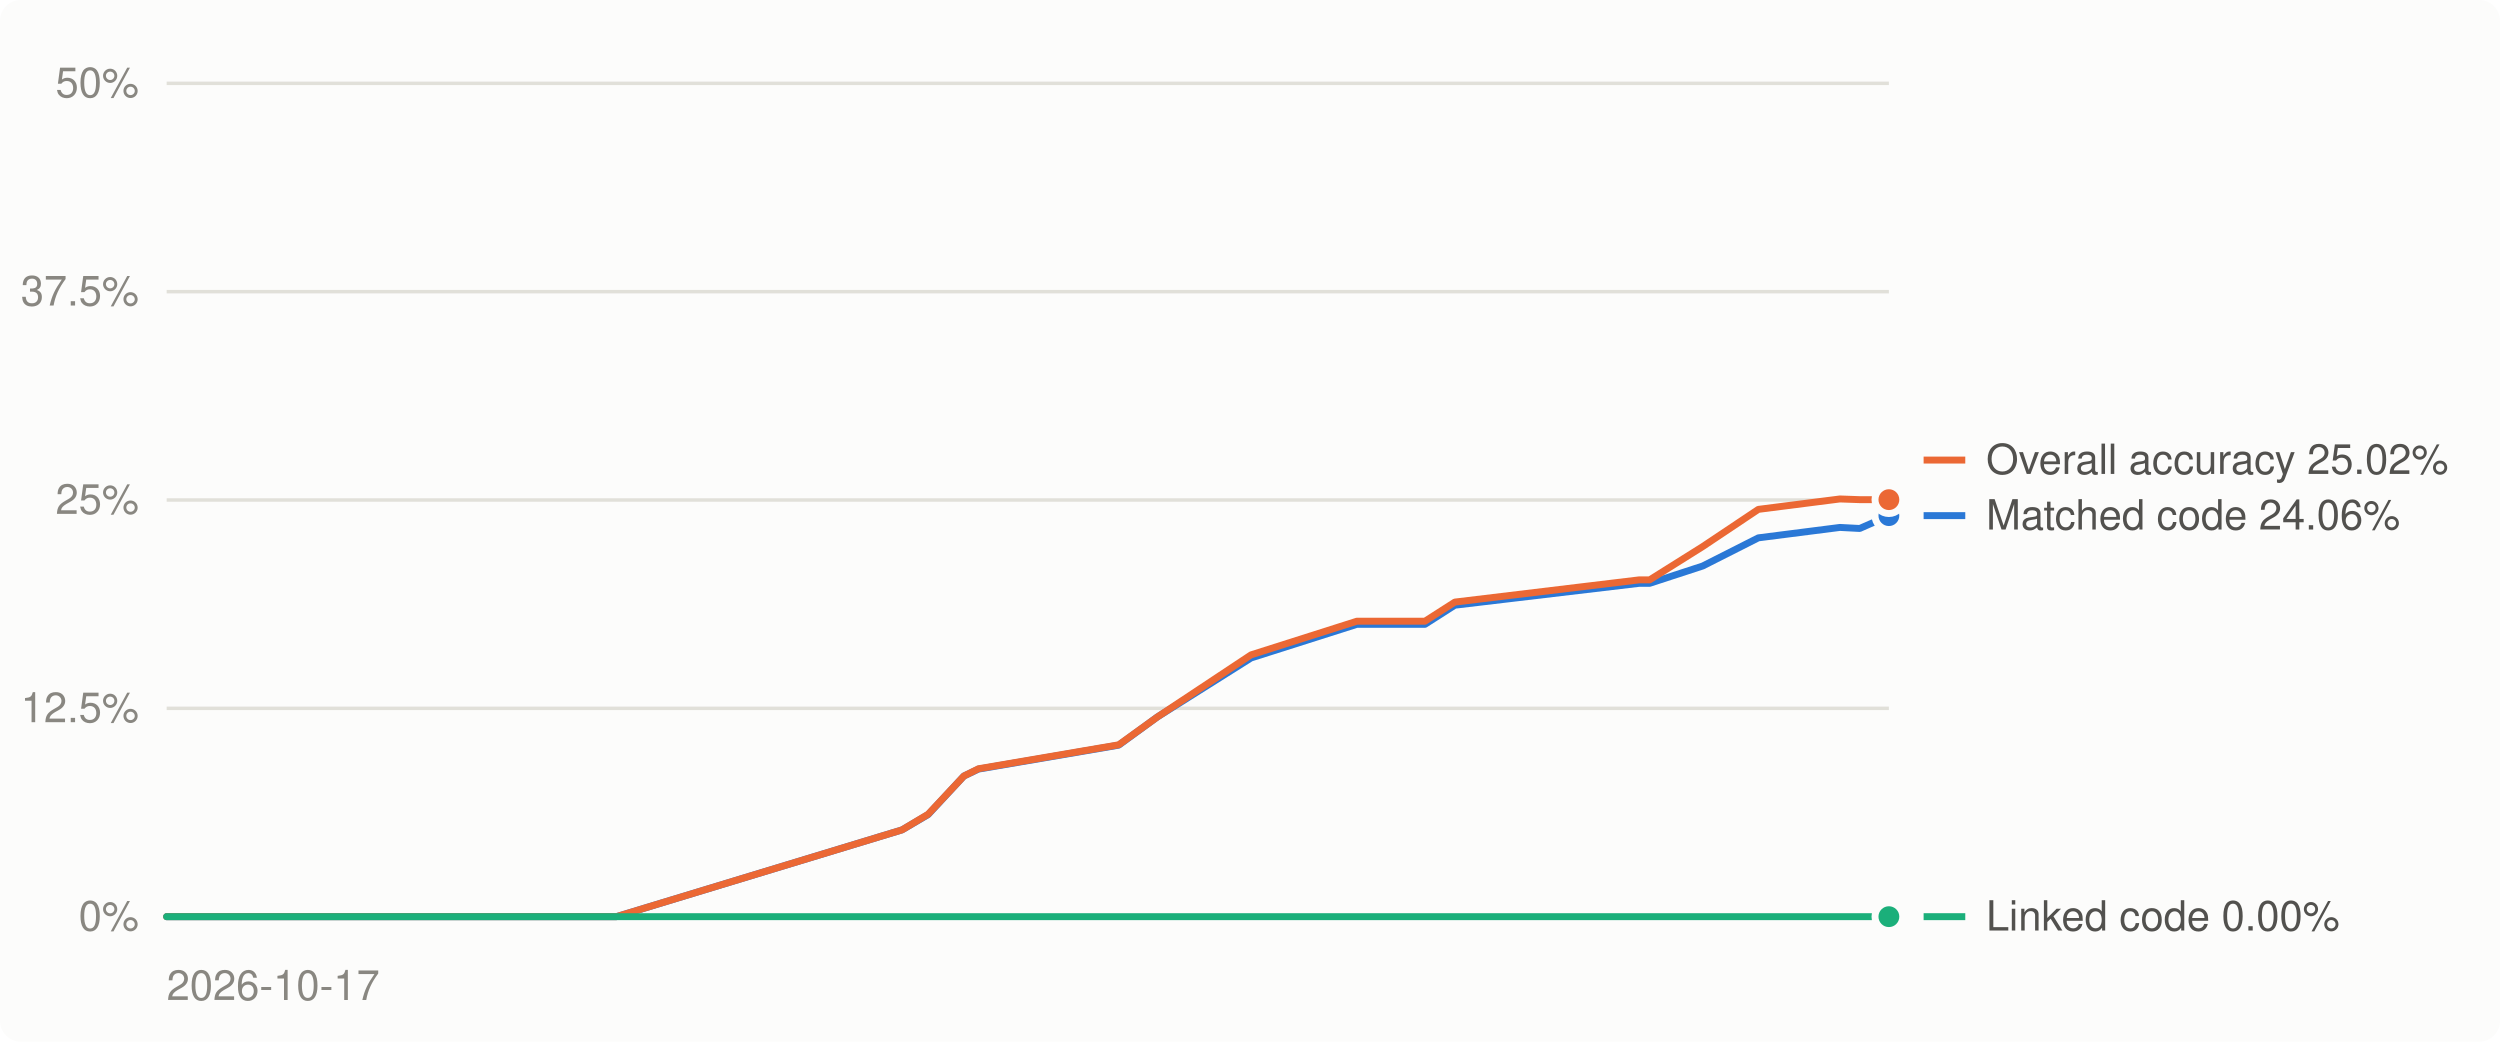
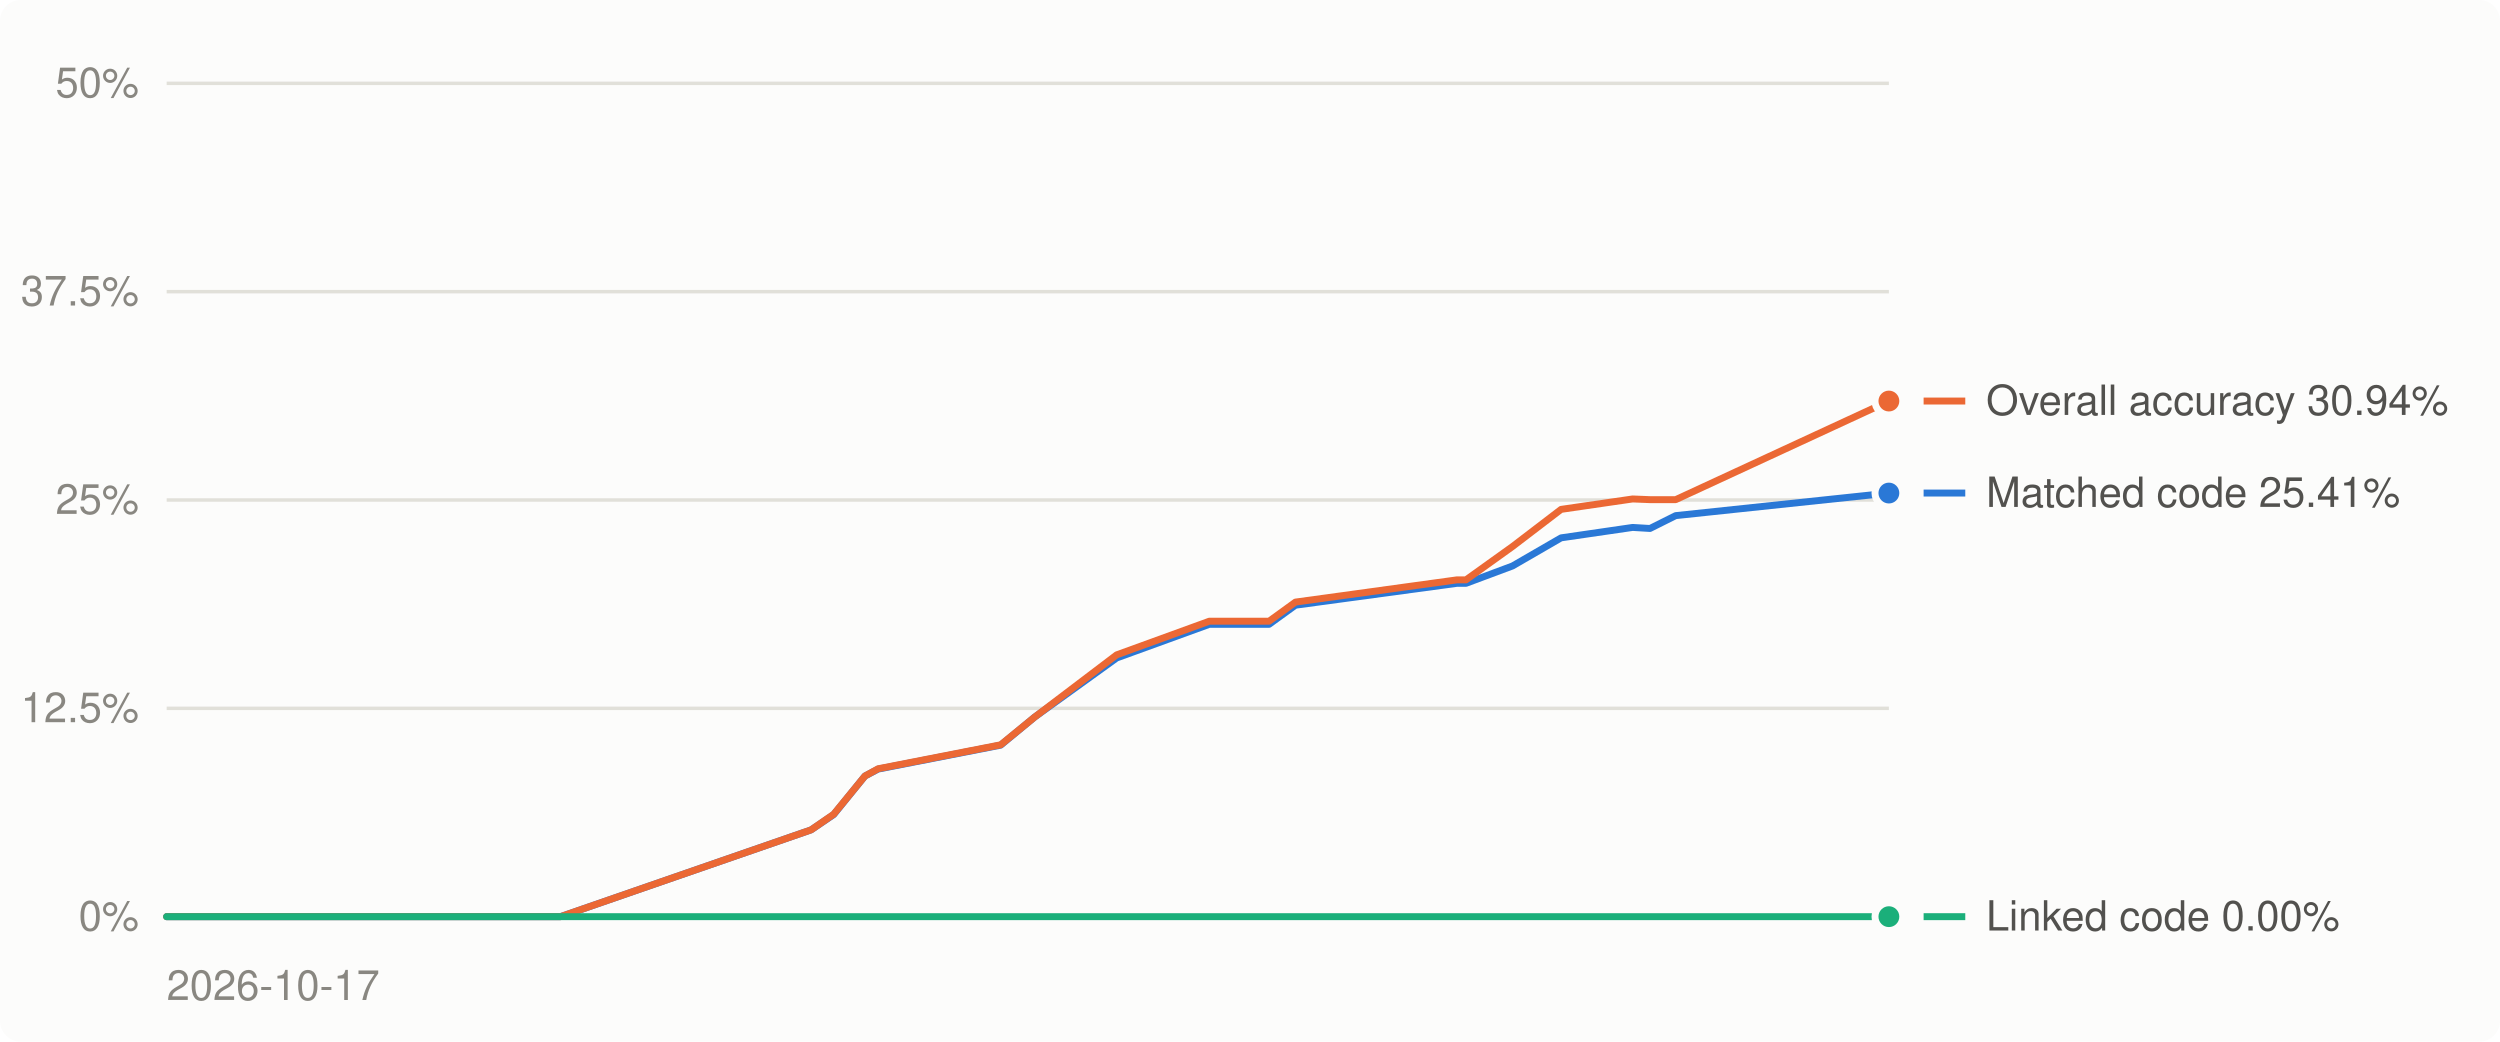
<svg xmlns="http://www.w3.org/2000/svg" viewBox="0 0 720 300" width="720" height="300" role="img" aria-label="Decompilation progress over time">
  <style>
.bg{fill:#fcfcfb}.grid{stroke:#e1e0d9}.muted{fill:#898781}.lbl{fill:#52514e}.ln0{stroke:#2a78d6}.dot0{fill:#2a78d6;stroke:#fcfcfb}.ln1{stroke:#eb6834}.dot1{fill:#eb6834;stroke:#fcfcfb}.ln2{stroke:#1baf7a}.dot2{fill:#1baf7a;stroke:#fcfcfb}
@media (prefers-color-scheme: dark){.bg{fill:#1a1a19}.grid{stroke:#2c2c2a}.muted{fill:#898781}.lbl{fill:#c3c2b7}.ln0{stroke:#3987e5}.dot0{fill:#3987e5;stroke:#1a1a19}.ln1{stroke:#d95926}.dot1{fill:#d95926;stroke:#1a1a19}.ln2{stroke:#199e70}.dot2{fill:#199e70;stroke:#1a1a19}}
text{font:12px -apple-system,BlinkMacSystemFont,'Segoe UI',Helvetica,Arial,sans-serif}
</style>
  <rect class="bg" width="720" height="300" rx="6" />
  <line x1="48" x2="544" y1="264.0" y2="264.0" class="grid" stroke-width="1" />
  <text x="40" y="268.0" class="muted" text-anchor="end">0%</text>
  <line x1="48" x2="544" y1="204.0" y2="204.0" class="grid" stroke-width="1" />
  <text x="40" y="208.0" class="muted" text-anchor="end">12.5%</text>
  <line x1="48" x2="544" y1="144.0" y2="144.0" class="grid" stroke-width="1" />
  <text x="40" y="148.0" class="muted" text-anchor="end">25%</text>
  <line x1="48" x2="544" y1="84.0" y2="84.0" class="grid" stroke-width="1" />
  <text x="40" y="88.0" class="muted" text-anchor="end">37.5%</text>
  <line x1="48" x2="544" y1="24.0" y2="24.0" class="grid" stroke-width="1" />
  <text x="40" y="28.0" class="muted" text-anchor="end">50%</text>
  <text class="muted" x="48.0" y="288" text-anchor="start">2026-10-17</text>
-   <polyline points="48.0,264.0 177.5,264.0 259.8,239.0 267.3,234.6 277.6,223.5 281.8,221.5 322.2,214.6 333.3,206.5 360.3,189.5 390.8,179.8 410.4,179.8 419.0,174.3 472.1,168.0 475.1,168.0 490.4,163.0 506.4,154.9 529.9,151.9 535.6,152.2 544.0,148.5" fill="none" class="ln0" stroke-width="2" stroke-linejoin="round" stroke-linecap="round" />
-   <polyline points="48.0,264.0 177.5,264.0 259.8,239.0 267.3,234.5 277.6,223.5 281.8,221.4 322.2,214.5 333.3,206.5 360.3,188.6 390.8,178.9 410.4,178.9 419.0,173.4 472.1,167.0 475.1,167.0 490.4,157.4 506.4,146.7 529.9,143.7 535.6,143.9 544.0,143.9" fill="none" class="ln1" stroke-width="2" stroke-linejoin="round" stroke-linecap="round" />
-   <polyline points="48.0,264.0 177.5,264.0 259.8,264.0 267.3,264.0 277.6,264.0 281.8,264.0 322.2,264.0 333.3,264.0 360.3,264.0 390.8,264.0 410.4,264.0 419.0,264.0 472.1,264.0 475.1,264.0 490.4,264.0 506.4,264.0 529.9,264.0 535.6,264.0 544.0,264.0" fill="none" class="ln2" stroke-width="2" stroke-linejoin="round" stroke-linecap="round" />
-   <circle cx="544.0" cy="148.5" r="4" class="dot0" stroke-width="2" />
-   <circle cx="544.0" cy="143.9" r="4" class="dot1" stroke-width="2" />
+   <polyline points="48.0,264.0 161.4,264.0 233.6,239.0 240.1,234.6 249.1,223.5 252.9,221.5 288.2,214.6 298.0,206.5 321.6,189.5 348.3,179.8 365.5,179.8 373.1,174.3 419.6,168.0 422.2,168.0 435.6,163.0 449.6,154.9 470.2,151.9 475.2,152.2 482.6,148.5 544.0,142.0" fill="none" class="ln0" stroke-width="2" stroke-linejoin="round" stroke-linecap="round" />
+   <polyline points="48.0,264.0 161.4,264.0 233.6,239.0 240.1,234.5 249.1,223.5 252.9,221.4 288.2,214.5 298.0,206.5 321.6,188.6 348.3,178.9 365.5,178.9 373.1,173.4 419.6,167.0 422.2,167.0 435.6,157.4 449.6,146.7 470.2,143.7 475.2,143.9 482.6,143.9 544.0,115.5" fill="none" class="ln1" stroke-width="2" stroke-linejoin="round" stroke-linecap="round" />
+   <polyline points="48.0,264.0 161.4,264.0 233.6,264.0 240.1,264.0 249.1,264.0 252.9,264.0 288.2,264.0 298.0,264.0 321.6,264.0 348.3,264.0 365.5,264.0 373.1,264.0 419.6,264.0 422.2,264.0 435.6,264.0 449.6,264.0 470.2,264.0 475.2,264.0 482.6,264.0 544.0,264.0" fill="none" class="ln2" stroke-width="2" stroke-linejoin="round" stroke-linecap="round" />
+   <circle cx="544.0" cy="142.0" r="4" class="dot0" stroke-width="2" />
+   <circle cx="544.0" cy="115.5" r="4" class="dot1" stroke-width="2" />
  <circle cx="544.0" cy="264.0" r="4" class="dot2" stroke-width="2" />
  <line x1="554" x2="566" y1="264.0" y2="264.0" class="ln2" stroke-width="2" />
  <text class="lbl" x="572" y="268.0">Linked code 0.00%</text>
-   <line x1="554" x2="566" y1="148.5" y2="148.5" class="ln0" stroke-width="2" />
-   <text class="lbl" x="572" y="152.5">Matched code 24.06%</text>
-   <line x1="554" x2="566" y1="132.5" y2="132.5" class="ln1" stroke-width="2" />
-   <text class="lbl" x="572" y="136.5">Overall accuracy 25.02%</text>
+   <line x1="554" x2="566" y1="142.0" y2="142.0" class="ln0" stroke-width="2" />
+   <text class="lbl" x="572" y="146.0">Matched code 25.41%</text>
+   <line x1="554" x2="566" y1="115.5" y2="115.5" class="ln1" stroke-width="2" />
+   <text class="lbl" x="572" y="119.5">Overall accuracy 30.94%</text>
</svg>
